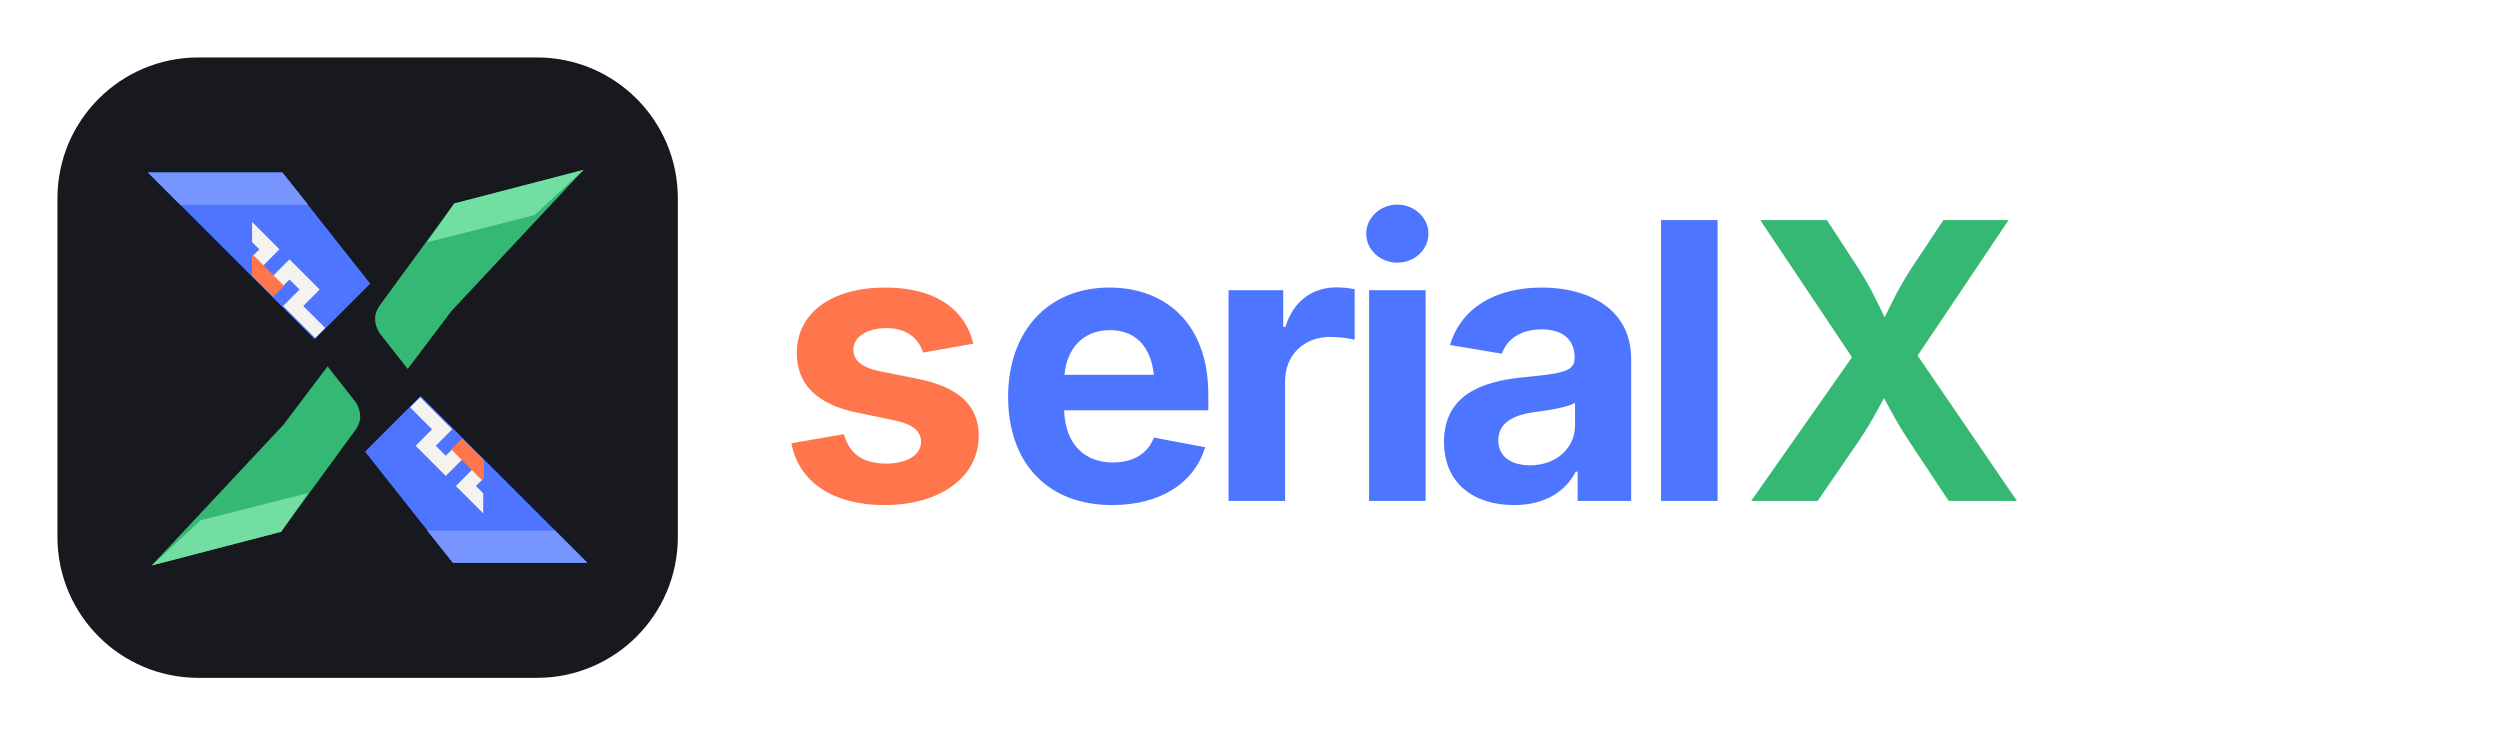
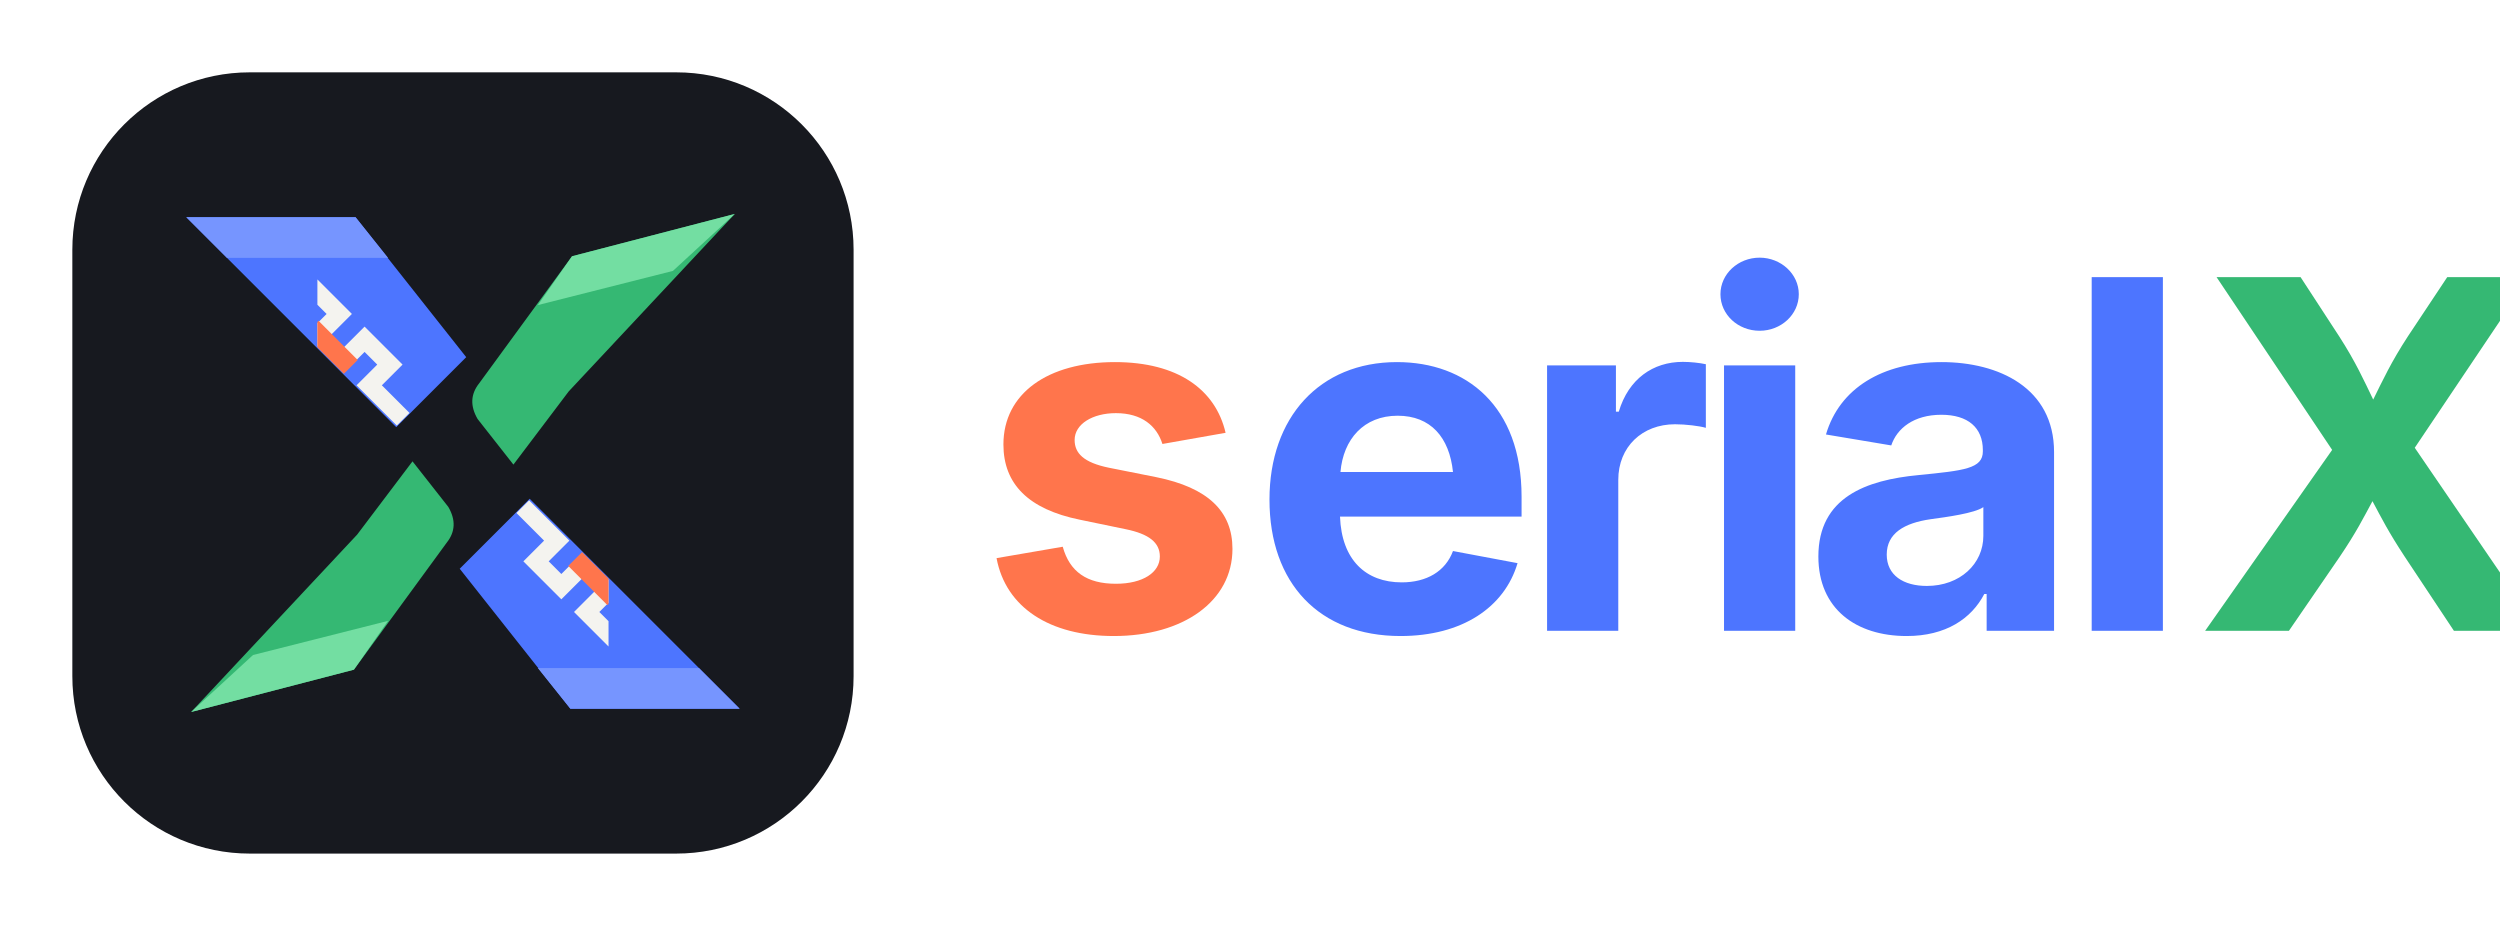
- <svg xmlns="http://www.w3.org/2000/svg" width="1088" height="320" viewBox="0 0 1088 320" role="img" aria-labelledby="title desc">
+ <svg xmlns="http://www.w3.org/2000/svg" width="864" height="320" viewBox="0 0 864 320" role="img" aria-labelledby="title desc">
  <defs>
    <clipPath id="tx-wave-clip">
      <path d="M172 210H380L516 382 430 468Z" />
    </clipPath>
    <clipPath id="rx-top-clip">
      <path d="M846 206 646 258 532 414Q516 434 530 458L574 514 642 424Z" />
    </clipPath>
    <clipPath id="rx-bottom-clip">
      <path d="M178 818 378 766 492 610Q508 590 494 566L450 510 382 600Z" />
    </clipPath>
  </defs>
  <g transform="translate(16 16) scale(.28125)">
    <rect x="32" y="32" width="960" height="960" rx="218" fill="#17191F" />
    <g fill="#35B873">
      <path d="M846 206 646 258 532 414Q516 434 530 458L574 514 642 424Z" />
      <path d="M178 818 378 766 492 610Q508 590 494 566L450 510 382 600Z" />
    </g>
    <path d="M846 206 646 258 604 318 770 276Z" fill="#73DEA2" clip-path="url(#rx-top-clip)" />
    <path d="M178 818 378 766 420 706 254 748Z" fill="#73DEA2" clip-path="url(#rx-bottom-clip)" />
    <g fill="#4D75FF">
      <path d="M172 210H380L516 382 430 468Z" />
      <path d="M852 814H644L508 642 594 556Z" />
    </g>
    <g fill="#7695FF">
      <path d="M172 210H380L420 260H222Z" />
      <path d="M852 814H644L604 764H802Z" />
    </g>
    <g clip-path="url(#tx-wave-clip)" transform="rotate(45 360 360)" fill="none" stroke-linecap="square" stroke-linejoin="miter">
      <path d="M250 374H294V338H338V374H382V338H426V374H474" stroke="#F4F3EF" stroke-width="22" />
      <path d="M338 374H382" stroke="#FF754C" stroke-width="24" />
    </g>
    <g transform="rotate(180 512 512)">
      <g clip-path="url(#tx-wave-clip)" transform="rotate(45 360 360)" fill="none" stroke-linecap="square" stroke-linejoin="miter">
        <path d="M250 374H294V338H338V374H382V338H426V374H474" stroke="#F4F3EF" stroke-width="22" />
        <path d="M338 374H382" stroke="#FF754C" stroke-width="24" />
      </g>
    </g>
  </g>
-   <text x="338" y="218" fill="#4D75FF" font-family="Inter, -apple-system, BlinkMacSystemFont, 'Segoe UI', Arial, sans-serif" font-size="168" font-weight="750" letter-spacing="-8">
+   <text x="338" y="218" textLength="500" lengthAdjust="spacing" fill="#4D75FF" font-family="Inter, -apple-system, BlinkMacSystemFont, 'Segoe UI', Arial, sans-serif" font-size="168" font-weight="750" letter-spacing="-8">
    <tspan fill="#FF754C">s</tspan>erial<tspan fill="#35B873">X</tspan>
  </text>
</svg>
